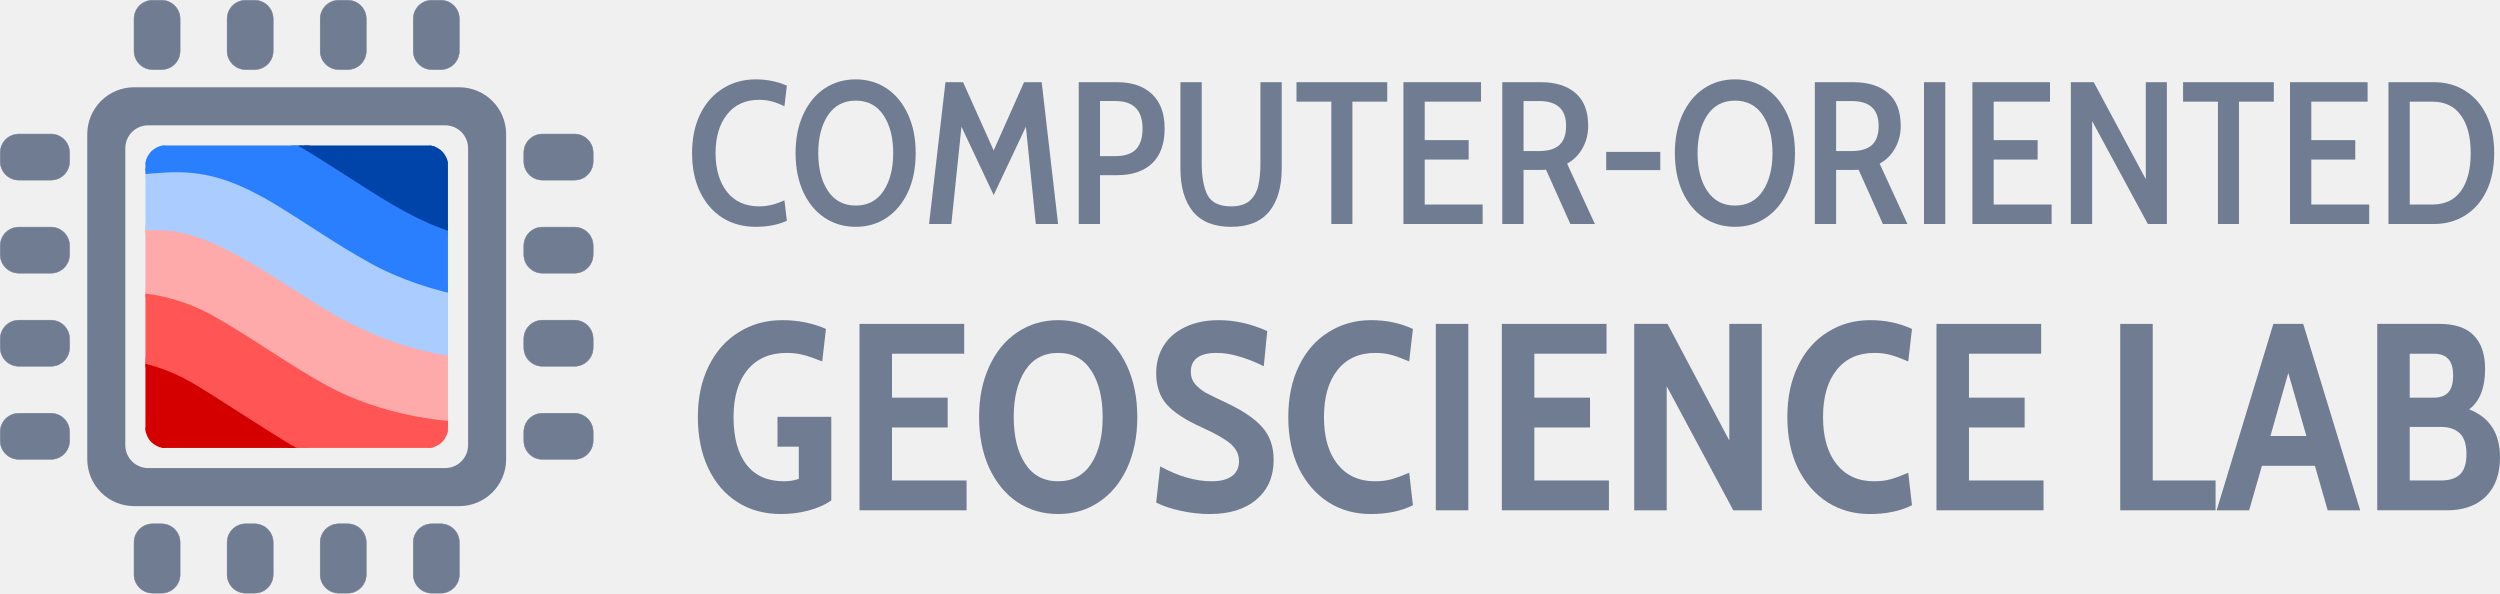
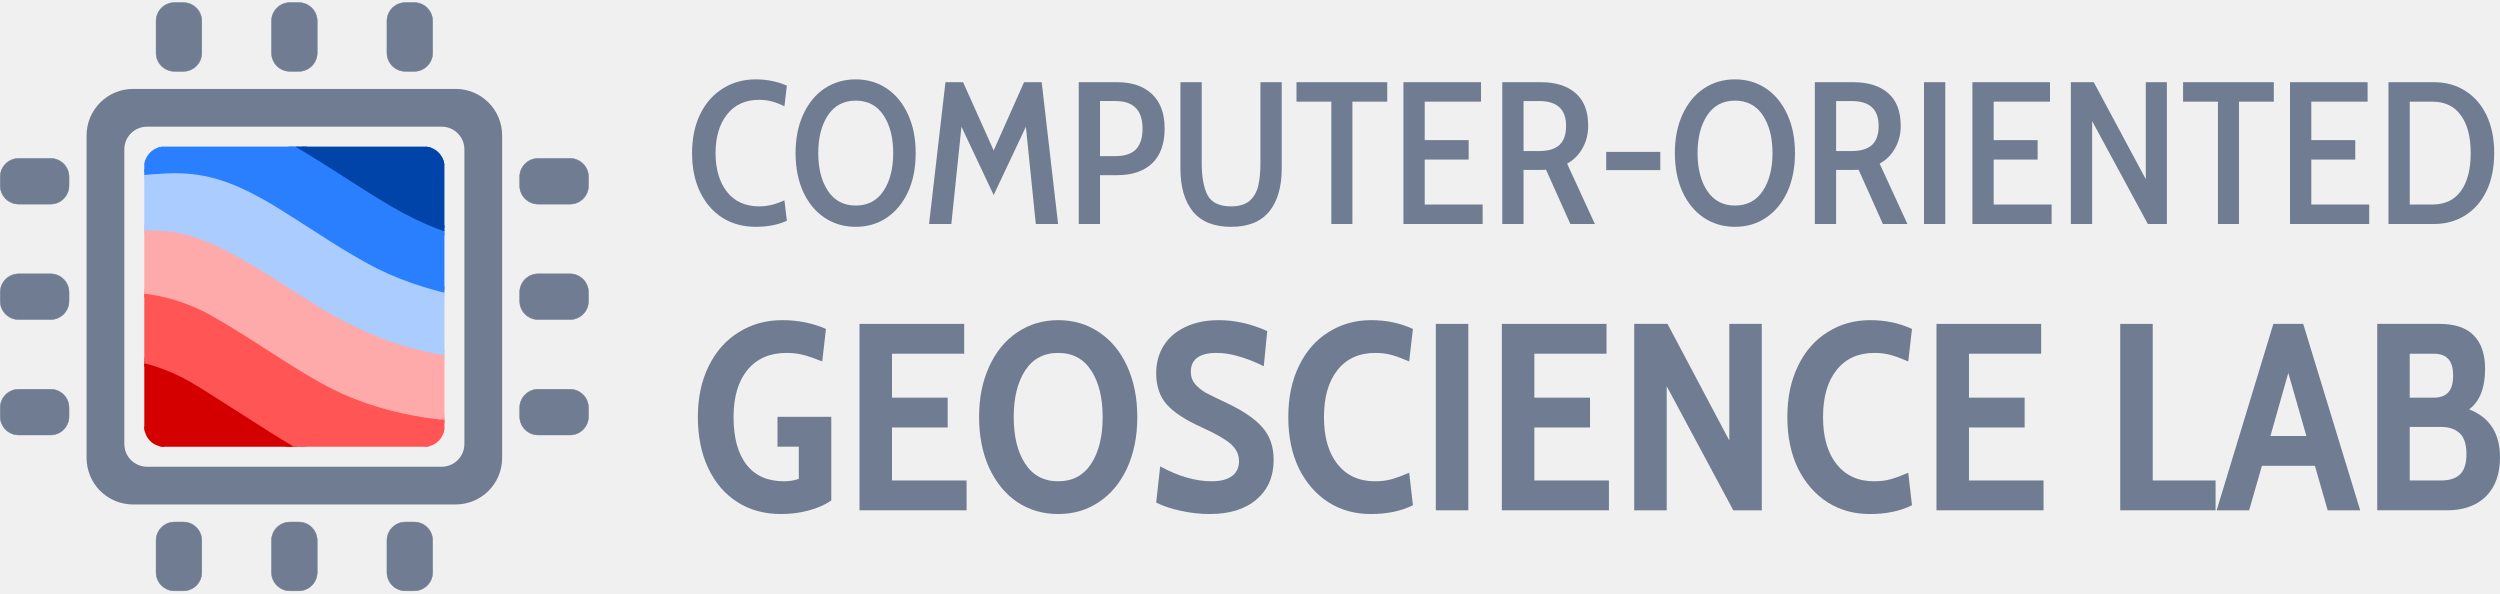
<svg xmlns="http://www.w3.org/2000/svg" width="891.766mm" height="211.667mm" viewBox="0 0 891.766 211.667" version="1.1" id="svg8">
  <defs id="defs2">
    <clipPath clipPathUnits="userSpaceOnUse" id="clipPath846">
      <path style="fill:none;fill-opacity:1;fill-rule:nonzero;stroke:#ffffff;stroke-width:0.924;stroke-linecap:round;stroke-miterlimit:4;stroke-dasharray:none" d="m -598.054,-154.244 a 70.113,70.113 0 0 1 -70.113,70.113 70.113,70.113 0 0 1 -70.113,-70.113 70.113,70.113 0 0 1 70.113,-70.113 70.113,70.113 0 0 1 70.113,70.113 z" id="path848" />
    </clipPath>
    <clipPath clipPathUnits="userSpaceOnUse" id="clipPath1107">
      <rect style="fill:none;fill-opacity:1;stroke:#ffff00;stroke-width:0.939" id="rect1109" width="113.859" height="113.859" x="611.328" y="-211.117" ry="7.558" transform="scale(-1,1)" />
    </clipPath>
    <clipPath clipPathUnits="userSpaceOnUse" id="clipPath1107-7">
      <rect style="fill:none;fill-opacity:1;stroke:#ffff00;stroke-width:0.939" id="rect1109-5" width="113.859" height="113.859" x="611.328" y="-211.117" ry="7.558" transform="scale(-1,1)" />
    </clipPath>
    <clipPath clipPathUnits="userSpaceOnUse" id="clipPath1107-9">
      <rect style="fill:none;fill-opacity:1;stroke:#ffff00;stroke-width:0.939" id="rect1109-7" width="113.859" height="113.859" x="611.328" y="-211.117" ry="7.558" transform="scale(-1,1)" />
    </clipPath>
+     <clipPath clipPathUnits="userSpaceOnUse" id="clipPath1107-75">
+       <rect style="fill:none;fill-opacity:1;stroke:#ffff00;stroke-width:0.939" id="rect1109-3" width="113.859" height="113.859" x="611.328" y="-211.117" ry="7.558" transform="scale(-1,1)" />
+     </clipPath>
+     <clipPath clipPathUnits="userSpaceOnUse" id="clipPath1107-9-5">
+       <rect style="fill:none;fill-opacity:1;stroke:#ffff00;stroke-width:0.939" id="rect1109-7-6" width="113.859" height="113.859" x="611.328" y="-211.117" ry="7.558" transform="scale(-1,1)" />
+     </clipPath>
+     <clipPath clipPathUnits="userSpaceOnUse" id="clipPath1107-75-6">
+       <rect style="fill:none;fill-opacity:1;stroke:#ffff00;stroke-width:0.939" id="rect1109-3-2" width="113.859" height="113.859" x="611.328" y="-211.117" ry="7.558" transform="scale(-1,1)" />
+     </clipPath>
+     <filter style="color-interpolation-filters:sRGB" id="filter982">
+       <feGaussianBlur stdDeviation="1 1" result="fbSourceGraphic" id="feGaussianBlur980" />
+       <feColorMatrix result="fbSourceGraphicAlpha" in="fbSourceGraphic" values="0 0 0 -1 0 0 0 0 -1 0 0 0 0 -1 0 0 0 0 1 0" id="feColorMatrix984" />
+       <feGaussianBlur id="feGaussianBlur986" stdDeviation="1 1" result="blur" in="fbSourceGraphic" />
+     </filter>
+     <clipPath clipPathUnits="userSpaceOnUse" id="clipPath1225">
+       <rect style="fill:none;fill-opacity:1;stroke:#ffff00;stroke-width:0.939" id="rect1227" width="113.859" height="113.859" x="611.328" y="-211.117" ry="7.558" transform="scale(-1,1)" />
+     </clipPath>
  </defs>
  <g id="layer1" transform="translate(774.0003,260.0771)">
-     <g id="g1553" transform="matrix(0.8300667,0,0,0.8300667,-133.6037,-46.27109)">
-       <path id="rect852-2" style="fill:#6f7c91;fill-opacity:1;stroke:#6f7c91;stroke-width:1.472" d="m -713.814,-219.341 c -10.775,0 -19.45,8.675 -19.45,19.45 v 139.627 c 0,10.775 8.675,19.45 19.45,19.45 h 139.627 c 10.775,0 19.45,-8.675 19.45,-19.45 V -199.891 c 0,-10.775 -8.675,-19.45 -19.45,-19.45 z m 6.033,14.878 h 127.561 c 5.876,0 10.606,4.73 10.606,10.606 v 127.561 c 0,5.876 -4.73,10.606 -10.606,10.606 h -127.561 c -5.876,0 -10.606,-4.73 -10.606,-10.606 V -193.858 c 0,-5.876 4.73,-10.606 10.606,-10.606 z" />
-       <g clip-path="url(#clipPath1107-7)" id="g839" transform="matrix(1.14176,0,0,1.14176,118.9899,45.96739)">
-         <path style="fill:#d40000;fill-opacity:1;fill-rule:nonzero;stroke:#d40000;stroke-width:2.203;stroke-linecap:round;stroke-miterlimit:4;stroke-dasharray:none" d="m -678.24,-78.208 c -12.225,-1.78 -24.591,-6.697 -34.574,-13.746 -6.108,-4.314 -14.554,-13.128 -18.989,-19.817 -3.683,-5.556 -7.936,-14.121 -8.834,-17.794 -0.367,-1.5 -0.287,-1.584 1.274,-1.339 0.916,0.144 3.501,0.403 5.745,0.575 4.702,0.362 12.304,2.361 17.775,4.675 5.627,2.38 14.55,7.663 27.1,16.045 13.323,8.898 21.678,13.787 29.328,17.159 6.3,2.777 14.921,5.727 20.21,6.915 l 3.497,0.785 -4.662,1.798 c -11.994,4.625 -26.34,6.422 -37.87,4.743 z" id="path971" />
-         <path style="fill:#ff5555;fill-opacity:1;fill-rule:nonzero;stroke:#ff5555;stroke-width:2.203;stroke-linecap:round;stroke-miterlimit:4;stroke-dasharray:none" d="m -639.788,-87.148 c -10.655,-2.791 -20.932,-6.993 -30.282,-12.379 -2.577,-1.485 -10.849,-6.68 -18.382,-11.545 -7.533,-4.865 -15.81,-10.061 -18.395,-11.546 -9.072,-5.215 -17.878,-8.065 -28.776,-9.313 l -6.083,-0.697 -1.041,-4.079 c -1.319,-5.169 -2.557,-16.525 -1.874,-17.193 0.281,-0.275 3.265,-0.803 6.631,-1.173 13.016,-1.431 25.783,1.375 38.983,8.567 2.689,1.465 10.032,6.082 16.318,10.261 19.328,12.847 28.508,17.968 39.695,22.145 9.793,3.657 24.663,6.821 32.05,6.821 1.605,0 2.918,0.215 2.918,0.478 0,0.967 -9.749,10.469 -13.987,13.633 -4.482,3.345 -11.18,7.473 -12.045,7.422 -0.267,-0.016 -2.845,-0.647 -5.73,-1.403 z" id="path973" />
-         <path style="fill:#ffaaaa;fill-opacity:1;fill-rule:nonzero;stroke:#ffaaaa;stroke-width:2.203;stroke-linecap:round;stroke-miterlimit:4;stroke-dasharray:none" d="m -613.801,-108.776 c -12.218,-1.401 -24.75,-4.703 -34.999,-9.222 -7.521,-3.316 -15.572,-8.031 -32.593,-19.089 -7.889,-5.125 -17.228,-10.732 -20.754,-12.46 -12.936,-6.339 -26.455,-8.609 -38.59,-6.48 l -4.205,0.738 0.29,-3.529 c 0.554,-6.736 0.835,-8.634 2.023,-13.694 l 1.194,-5.086 3.908,-0.731 c 6.102,-1.141 14.497,-1.425 20.099,-0.678 12.719,1.696 23.407,6.511 43.526,19.609 7.201,4.688 15.553,9.971 18.56,11.741 16.684,9.818 33.886,15.415 52.694,17.145 l 7.36,0.677 -1.111,2.818 c -1.8,4.566 -5.163,11.005 -7.951,15.222 -1.43,2.163 -2.645,3.899 -2.701,3.857 -0.056,-0.042 -3.093,-0.419 -6.751,-0.839 z" id="path975" />
-         <path style="fill:#aaccff;fill-opacity:1;fill-rule:nonzero;stroke:#aaccff;stroke-width:2.203;stroke-linecap:round;stroke-miterlimit:4;stroke-dasharray:none" d="m -604.528,-132.087 c -14.449,-1.707 -26.889,-5.279 -39.558,-11.36 -8.313,-3.99 -10.341,-5.173 -25.572,-14.923 -20.633,-13.208 -30.209,-18.078 -40.659,-20.68 -4.167,-1.038 -6.956,-1.309 -13.684,-1.332 -4.648,-0.016 -10.221,0.189 -12.385,0.454 -2.962,0.364 -4.552,0.978 -4.552,0.446 0,-1.144 5.74,-12.295 8.08,-15.939 2.509,-3.907 3.129,-4.166 12.431,-5.178 4.721,-0.514 7.649,-0.511 12.297,0.012 13.964,1.571 22.576,5.449 44.741,20.147 6.892,4.57 15.308,9.925 18.703,11.9 14.906,8.671 32.204,14.24 48.465,15.602 l 4.517,0.378 v 3.39 c 0,2.793 -1.2,10.094 -2.743,16.689 -0.358,1.53 -0.441,1.533 -10.079,0.394 z" id="path977" />
-         <path style="fill:#2a7fff;fill-opacity:1;fill-rule:nonzero;stroke:#2a7fff;stroke-width:2.203;stroke-linecap:round;stroke-miterlimit:4;stroke-dasharray:none" d="m -598.7,-154.543 c -11.982,-1.356 -26.074,-5.579 -37.591,-11.266 -4.167,-2.058 -12.559,-6.95 -18.65,-10.871 -19.676,-12.67 -22.63,-14.479 -28.882,-17.693 -11.648,-5.987 -21.487,-8.262 -33.187,-7.673 -3.686,0.186 -7.864,0.515 -9.283,0.733 l -2.581,0.395 1.28,-1.798 c 2.325,-3.264 9.821,-10.304 14.739,-13.841 l 4.84,-3.481 7.887,0.04 c 9.041,0.046 14.802,1.203 23.201,4.661 6.741,2.775 11.944,5.812 26.939,15.722 21.527,14.228 31.813,19.447 46.041,23.363 4.007,1.103 7.941,2.197 8.742,2.431 1.218,0.356 1.578,0.998 2.191,3.911 0.404,1.917 0.902,6.304 1.107,9.749 l 0.373,6.264 -1.399,-0.076 c -0.769,-0.042 -3.366,-0.298 -5.77,-0.57 z" id="path979" />
-         <path style="fill:#0044aa;fill-opacity:1;fill-rule:nonzero;stroke:#0044aa;stroke-width:2.203;stroke-linecap:round;stroke-miterlimit:4;stroke-dasharray:none" d="m -603.945,-177.71 c -13.525,-4.054 -22.246,-8.31 -38.756,-18.918 -26.597,-17.088 -29.547,-18.74 -39.048,-21.877 -5.4,-1.783 -12.879,-2.947 -19.524,-3.039 l -7.301,-0.224 7.761,-1.841 c 6.409,-1.521 13.942,-5.334 20.173,-6.344 6.867,-1.114 18.406,-1.097 25.392,0.035 23.309,3.78 44.459,19.39 55.231,40.766 2.571,5.101 6.53,12.283 6.53,13.434 0,0.919 -2.749,0.319 -10.458,-1.992 z" id="path981" />
-       </g>
-       <g id="g1331-9" transform="translate(0,-2.500003)">
-         <a id="a1323-1">
-           <rect style="fill:#6f7c91;fill-opacity:1;stroke:#6f7c91;stroke-width:0.2" id="rect852-5-7-2" width="19.8" height="29.8" x="-713.9" y="-254.977" ry="8" />
-         </a>
-         <rect style="fill:#6f7c91;fill-opacity:1;stroke:#6f7c91;stroke-width:0.2" id="rect852-5-7-0-7" width="19.8" height="29.8" x="-673.9" y="-254.977" ry="8" />
-         <rect style="fill:#6f7c91;fill-opacity:1;stroke:#6f7c91;stroke-width:0.2" id="rect852-5-7-9-0" width="19.8" height="29.8" x="-633.9" y="-254.977" ry="8" />
-         <rect style="fill:#6f7c91;fill-opacity:1;stroke:#6f7c91;stroke-width:0.2" id="rect852-5-7-3-9" width="19.8" height="29.8" x="-593.9" y="-254.977" ry="8" />
-       </g>
-       <g id="g1174-6-3" transform="translate(30.00001,252.5)">
-         <rect style="fill:#6f7c91;fill-opacity:1;stroke:#6f7c91;stroke-width:0.2" id="rect852-5-7-06-6" width="19.8" height="29.8" x="-743.9" y="-284.977" ry="8" />
-         <rect style="fill:#6f7c91;fill-opacity:1;stroke:#6f7c91;stroke-width:0.2" id="rect852-5-7-0-2-0" width="19.8" height="29.8" x="-703.9" y="-284.977" ry="8" />
-         <rect style="fill:#6f7c91;fill-opacity:1;stroke:#6f7c91;stroke-width:0.2" id="rect852-5-7-9-6-6" width="19.8" height="29.8" x="-663.9" y="-284.977" ry="8" />
-         <rect style="fill:#6f7c91;fill-opacity:1;stroke:#6f7c91;stroke-width:0.2" id="rect852-5-7-3-1-2" width="19.8" height="29.8" x="-623.9" y="-284.977" ry="8" />
-       </g>
-       <g id="g1174-8-6" transform="rotate(-90,-532.7503,-271.3271)">
-         <rect style="fill:#6f7c91;fill-opacity:1;stroke:#6f7c91;stroke-width:0.2" id="rect852-5-7-7-1" width="19.8" height="29.8" x="-743.9" y="-284.977" ry="8" />
-         <rect style="fill:#6f7c91;fill-opacity:1;stroke:#6f7c91;stroke-width:0.2" id="rect852-5-7-0-9-8" width="19.8" height="29.8" x="-703.9" y="-284.977" ry="8" />
-         <rect style="fill:#6f7c91;fill-opacity:1;stroke:#6f7c91;stroke-width:0.2" id="rect852-5-7-9-2-7" width="19.8" height="29.8" x="-663.9" y="-284.977" ry="8" />
-         <rect style="fill:#6f7c91;fill-opacity:1;stroke:#6f7c91;stroke-width:0.2" id="rect852-5-7-3-0-9" width="19.8" height="29.8" x="-623.9" y="-284.977" ry="8" />
-       </g>
-       <g id="g1174-2-2" transform="rotate(90,-785.2503,-241.3271)">
-         <rect style="fill:#6f7c91;fill-opacity:1;stroke:#6f7c91;stroke-width:0.2" id="rect852-5-7-37-0" width="19.8" height="29.8" x="-743.9" y="-284.977" ry="8" />
-         <rect style="fill:#6f7c91;fill-opacity:1;stroke:#6f7c91;stroke-width:0.2" id="rect852-5-7-0-5-2" width="19.8" height="29.8" x="-703.9" y="-284.977" ry="8" />
-         <rect style="fill:#6f7c91;fill-opacity:1;stroke:#6f7c91;stroke-width:0.2" id="rect852-5-7-9-9-3" width="19.8" height="29.8" x="-663.9" y="-284.977" ry="8" />
-         <rect style="fill:#6f7c91;fill-opacity:1;stroke:#6f7c91;stroke-width:0.2" id="rect852-5-7-3-2-7" width="19.8" height="29.8" x="-623.9" y="-284.977" ry="8" />
-       </g>
-     </g>
    <g id="g889" transform="matrix(1.11045,0,0,1.11045,72.46816,12.05598)" style="fill:#6f7c91;fill-opacity:1">
      <g aria-label="COMPUTER-ORIENTED " style="font-style:normal;font-variant:normal;font-weight:normal;font-stretch:normal;font-size:65.066px;line-height:1.25;font-family:ABeeZee;-inkscape-font-specification:ABeeZee;letter-spacing:0px;word-spacing:0px;fill:#6f7c91;fill-opacity:1;stroke:none;stroke-width:0.488" id="text826">
        <path d="m -519.469,-172.204 q -6.051,0 -10.671,-2.863 -4.62,-2.928 -7.222,-8.263 -2.603,-5.401 -2.603,-12.558 0,-7.092 2.603,-12.493 2.668,-5.401 7.287,-8.263 4.685,-2.928 10.541,-2.928 5.401,0 10.02,2.017 l -0.781,6.637 q -2.082,-1.041 -4.034,-1.562 -1.887,-0.521 -4.099,-0.521 -6.637,0 -10.346,4.75 -3.644,4.685 -3.644,12.363 0,7.678 3.644,12.428 3.709,4.685 10.346,4.685 4.034,0 8.133,-1.952 l 0.781,6.572 q -4.229,1.952 -9.955,1.952 z" style="font-style:normal;font-variant:normal;font-weight:500;font-stretch:condensed;font-family:'Cabin Condensed';-inkscape-font-specification:'Cabin Condensed, Medium Condensed';fill:#6f7c91;fill-opacity:1;stroke-width:0.488" id="path902" />
        <path d="m -487.391,-172.204 q -5.596,0 -10.02,-2.928 -4.359,-2.928 -6.832,-8.263 -2.473,-5.401 -2.473,-12.493 0,-7.092 2.473,-12.428 2.473,-5.401 6.832,-8.328 4.425,-2.928 10.02,-2.928 5.596,0 9.955,2.928 4.359,2.928 6.832,8.328 2.473,5.335 2.473,12.428 0,7.092 -2.473,12.493 -2.473,5.335 -6.832,8.263 -4.359,2.928 -9.955,2.928 z m 0,-6.832 q 5.791,0 8.914,-4.685 3.123,-4.685 3.123,-12.167 0,-7.483 -3.123,-12.167 -3.123,-4.685 -8.914,-4.685 -5.791,0 -8.914,4.685 -3.123,4.685 -3.123,12.167 0,7.483 3.123,12.167 3.123,4.685 8.914,4.685 z" style="font-style:normal;font-variant:normal;font-weight:500;font-stretch:condensed;font-family:'Cabin Condensed';-inkscape-font-specification:'Cabin Condensed, Medium Condensed';fill:#6f7c91;fill-opacity:1;stroke-width:0.488" id="path904" />
        <path d="m -429.548,-173.115 -3.188,-31.232 -10.346,21.927 -10.346,-21.927 -3.253,31.232 h -7.157 l 5.27,-45.546 h 5.661 l 9.825,21.927 9.76,-21.927 h 5.661 l 5.27,45.546 z" style="font-style:normal;font-variant:normal;font-weight:500;font-stretch:condensed;font-family:'Cabin Condensed';-inkscape-font-specification:'Cabin Condensed, Medium Condensed';fill:#6f7c91;fill-opacity:1;stroke-width:0.488" id="path906" />
        <path d="m -415.754,-218.662 h 12.363 q 7.157,0 11.191,3.839 4.034,3.774 4.034,11.061 0,7.352 -4.034,11.191 -4.034,3.774 -11.191,3.774 h -5.531 v 15.681 h -6.832 z m 11.777,23.749 q 4.425,0 6.572,-2.147 2.147,-2.212 2.147,-6.702 0,-8.849 -8.719,-8.849 h -4.945 v 17.698 z" style="font-style:normal;font-variant:normal;font-weight:500;font-stretch:condensed;font-family:'Cabin Condensed';-inkscape-font-specification:'Cabin Condensed, Medium Condensed';fill:#6f7c91;fill-opacity:1;stroke-width:0.488" id="path908" />
        <path d="m -366.824,-172.204 q -8.198,0 -12.232,-4.88 -4.034,-4.945 -4.034,-13.859 v -27.718 h 6.832 v 25.831 q 0,6.832 1.887,10.476 1.952,3.579 7.548,3.579 3.839,0 5.921,-1.757 2.082,-1.822 2.798,-4.815 0.716,-3.058 0.716,-7.483 v -25.831 h 6.832 v 27.718 q 0,8.914 -4.034,13.859 -4.034,4.88 -12.232,4.88 z" style="font-style:normal;font-variant:normal;font-weight:500;font-stretch:condensed;font-family:'Cabin Condensed';-inkscape-font-specification:'Cabin Condensed, Medium Condensed';fill:#6f7c91;fill-opacity:1;stroke-width:0.488" id="path910" />
        <path d="m -334.616,-212.415 h -11.191 v -6.246 h 29.15 v 6.246 h -11.191 v 39.3 h -6.767 z" style="font-style:normal;font-variant:normal;font-weight:500;font-stretch:condensed;font-family:'Cabin Condensed';-inkscape-font-specification:'Cabin Condensed, Medium Condensed';fill:#6f7c91;fill-opacity:1;stroke-width:0.488" id="path912" />
        <path d="m -311.452,-218.662 h 24.92 v 6.246 h -18.088 v 12.363 h 14.119 v 6.246 h -14.119 v 14.445 h 18.609 v 6.246 h -25.441 z" style="font-style:normal;font-variant:normal;font-weight:500;font-stretch:condensed;font-family:'Cabin Condensed';-inkscape-font-specification:'Cabin Condensed, Medium Condensed';fill:#6f7c91;fill-opacity:1;stroke-width:0.488" id="path914" />
        <path d="m -279.7,-218.662 h 12.363 q 7.157,0 11.191,3.514 4.034,3.514 4.034,10.476 0,4.034 -1.822,7.222 -1.757,3.188 -4.945,4.945 l 8.914,19.39 h -7.873 l -7.808,-17.438 q -0.39,0.065 -1.497,0.065 h -5.726 v 17.373 h -6.832 z m 11.777,22.123 q 4.425,0 6.572,-1.952 2.147,-2.017 2.147,-6.051 0,-4.099 -2.147,-6.051 -2.147,-2.017 -6.572,-2.017 h -4.945 v 16.071 z" style="font-style:normal;font-variant:normal;font-weight:500;font-stretch:condensed;font-family:'Cabin Condensed';-inkscape-font-specification:'Cabin Condensed, Medium Condensed';fill:#6f7c91;fill-opacity:1;stroke-width:0.488" id="path916" />
        <path d="m -246.321,-196.279 h 17.373 v 5.856 h -17.373 z" style="font-style:normal;font-variant:normal;font-weight:500;font-stretch:condensed;font-family:'Cabin Condensed';-inkscape-font-specification:'Cabin Condensed, Medium Condensed';fill:#6f7c91;fill-opacity:1;stroke-width:0.488" id="path918" />
        <path d="m -204.939,-172.204 q -5.596,0 -10.02,-2.928 -4.359,-2.928 -6.832,-8.263 -2.473,-5.401 -2.473,-12.493 0,-7.092 2.473,-12.428 2.473,-5.401 6.832,-8.328 4.425,-2.928 10.02,-2.928 5.596,0 9.955,2.928 4.359,2.928 6.832,8.328 2.473,5.335 2.473,12.428 0,7.092 -2.473,12.493 -2.473,5.335 -6.832,8.263 -4.359,2.928 -9.955,2.928 z m 0,-6.832 q 5.791,0 8.914,-4.685 3.123,-4.685 3.123,-12.167 0,-7.483 -3.123,-12.167 -3.123,-4.685 -8.914,-4.685 -5.791,0 -8.914,4.685 -3.123,4.685 -3.123,12.167 0,7.483 3.123,12.167 3.123,4.685 8.914,4.685 z" style="font-style:normal;font-variant:normal;font-weight:500;font-stretch:condensed;font-family:'Cabin Condensed';-inkscape-font-specification:'Cabin Condensed, Medium Condensed';fill:#6f7c91;fill-opacity:1;stroke-width:0.488" id="path920" />
        <path d="m -179.303,-218.662 h 12.363 q 7.157,0 11.191,3.514 4.034,3.514 4.034,10.476 0,4.034 -1.822,7.222 -1.757,3.188 -4.945,4.945 l 8.914,19.39 h -7.873 l -7.808,-17.438 q -0.39,0.065 -1.497,0.065 h -5.726 v 17.373 h -6.832 z m 11.777,22.123 q 4.425,0 6.572,-1.952 2.147,-2.017 2.147,-6.051 0,-4.099 -2.147,-6.051 -2.147,-2.017 -6.572,-2.017 h -4.945 v 16.071 z" style="font-style:normal;font-variant:normal;font-weight:500;font-stretch:condensed;font-family:'Cabin Condensed';-inkscape-font-specification:'Cabin Condensed, Medium Condensed';fill:#6f7c91;fill-opacity:1;stroke-width:0.488" id="path922" />
        <path d="m -144.232,-218.662 h 6.832 v 45.546 h -6.832 z" style="font-style:normal;font-variant:normal;font-weight:500;font-stretch:condensed;font-family:'Cabin Condensed';-inkscape-font-specification:'Cabin Condensed, Medium Condensed';fill:#6f7c91;fill-opacity:1;stroke-width:0.488" id="path924" />
        <path d="m -128.681,-218.662 h 24.92 v 6.246 h -18.088 v 12.363 h 14.119 v 6.246 h -14.119 v 14.445 h 18.609 v 6.246 h -25.441 z" style="font-style:normal;font-variant:normal;font-weight:500;font-stretch:condensed;font-family:'Cabin Condensed';-inkscape-font-specification:'Cabin Condensed, Medium Condensed';fill:#6f7c91;fill-opacity:1;stroke-width:0.488" id="path926" />
        <path d="m -97.059,-218.662 h 7.352 l 16.722,31.167 v -31.167 h 6.767 v 45.546 h -6.116 l -17.893,-33.054 v 33.054 h -6.832 z" style="font-style:normal;font-variant:normal;font-weight:500;font-stretch:condensed;font-family:'Cabin Condensed';-inkscape-font-specification:'Cabin Condensed, Medium Condensed';fill:#6f7c91;fill-opacity:1;stroke-width:0.488" id="path928" />
        <path d="m -49.821,-212.415 h -11.191 v -6.246 h 29.15 v 6.246 h -11.191 v 39.3 h -6.767 z" style="font-style:normal;font-variant:normal;font-weight:500;font-stretch:condensed;font-family:'Cabin Condensed';-inkscape-font-specification:'Cabin Condensed, Medium Condensed';fill:#6f7c91;fill-opacity:1;stroke-width:0.488" id="path930" />
        <path d="m -26.658,-218.662 h 24.92 v 6.246 H -19.826 v 12.363 h 14.119 v 6.246 H -19.826 v 14.445 h 18.609 v 6.246 h -25.441 z" style="font-style:normal;font-variant:normal;font-weight:500;font-stretch:condensed;font-family:'Cabin Condensed';-inkscape-font-specification:'Cabin Condensed, Medium Condensed';fill:#6f7c91;fill-opacity:1;stroke-width:0.488" id="path932" />
        <path d="M 4.965,-218.662 H 19.604 q 5.596,0 9.955,2.733 4.425,2.733 6.897,7.873 2.473,5.14 2.473,12.167 0,7.027 -2.473,12.167 -2.473,5.14 -6.897,7.873 -4.359,2.733 -9.955,2.733 H 4.965 Z m 14.054,39.3 q 6.051,0 9.174,-4.294 3.188,-4.359 3.188,-12.232 0,-7.873 -3.188,-12.167 -3.123,-4.359 -9.174,-4.359 h -7.222 v 33.054 z" style="font-style:normal;font-variant:normal;font-weight:500;font-stretch:condensed;font-family:'Cabin Condensed';-inkscape-font-specification:'Cabin Condensed, Medium Condensed';fill:#6f7c91;fill-opacity:1;stroke-width:0.488" id="path934" />
      </g>
      <g aria-label="GEOSCIENCE LAB" style="font-style:normal;font-variant:normal;font-weight:normal;font-stretch:normal;font-size:85.547px;line-height:1.25;font-family:ABeeZee;-inkscape-font-specification:ABeeZee;letter-spacing:0px;word-spacing:0px;fill:#6f7c91;fill-opacity:1;stroke:none;stroke-width:0.642" id="text832">
        <path d="m -511.411,-79.945 q -7.956,0 -14.03,-3.85 -5.988,-3.85 -9.325,-10.864 -3.336,-7.1 -3.336,-16.425 0,-9.41 3.507,-16.425 3.507,-7.1 9.667,-10.864 6.159,-3.85 13.944,-3.85 7.614,0 14.03,2.823 l -1.198,10.437 q -3.336,-1.369 -5.903,-2.053 -2.481,-0.684 -5.561,-0.684 -8.041,0 -12.575,5.475 -4.448,5.475 -4.448,15.142 0,9.838 4.106,15.227 4.192,5.389 12.062,5.389 2.652,0 4.791,-0.77 v -10.351 h -6.844 v -9.581 h 17.28 v 26.862 q -2.909,2.053 -7.1,3.165 -4.192,1.198 -9.068,1.198 z" style="font-style:normal;font-variant:normal;font-weight:bold;font-stretch:condensed;font-family:'Cabin Condensed';-inkscape-font-specification:'Cabin Condensed, Bold Condensed';fill:#6f7c91;fill-opacity:1;stroke-width:0.642" id="path937" />
        <path d="m -486.175,-141.025 h 33.62 v 9.581 h -23.183 v 14.115 h 17.879 v 9.581 h -17.879 v 17.024 h 23.953 v 9.581 h -34.39 z" style="font-style:normal;font-variant:normal;font-weight:bold;font-stretch:condensed;font-family:'Cabin Condensed';-inkscape-font-specification:'Cabin Condensed, Bold Condensed';fill:#6f7c91;fill-opacity:1;stroke-width:0.642" id="path939" />
        <path d="m -422.357,-79.945 q -7.357,0 -13.174,-3.85 -5.732,-3.935 -8.982,-10.95 -3.251,-7.1 -3.251,-16.339 0,-9.239 3.251,-16.254 3.251,-7.1 8.982,-10.95 5.817,-3.935 13.174,-3.935 7.357,0 13.089,3.85 5.817,3.85 9.068,10.95 3.251,7.1 3.251,16.339 0,9.239 -3.251,16.339 -3.251,7.1 -9.068,10.95 -5.732,3.85 -13.089,3.85 z m 0,-10.522 q 6.929,0 10.608,-5.646 3.679,-5.646 3.679,-14.971 0,-9.325 -3.679,-14.971 -3.679,-5.646 -10.608,-5.646 -6.929,0 -10.608,5.646 -3.679,5.646 -3.679,14.971 0,9.325 3.679,14.971 3.679,5.646 10.608,5.646 z" style="font-style:normal;font-variant:normal;font-weight:bold;font-stretch:condensed;font-family:'Cabin Condensed';-inkscape-font-specification:'Cabin Condensed, Bold Condensed';fill:#6f7c91;fill-opacity:1;stroke-width:0.642" id="path941" />
        <path d="m -373.681,-79.945 q -4.62,0 -9.239,-1.027 -4.534,-0.941 -7.956,-2.652 l 1.283,-11.634 q 8.726,4.791 16.596,4.791 4.106,0 6.416,-1.625 2.31,-1.711 2.31,-4.791 0,-2.31 -1.198,-3.935 -1.112,-1.711 -3.679,-3.251 -2.481,-1.625 -7.186,-3.764 -7.614,-3.422 -11.121,-7.271 -3.422,-3.85 -3.422,-10.095 0,-4.962 2.395,-8.811 2.395,-3.85 6.929,-5.988 4.534,-2.224 10.779,-2.224 7.785,0 15.57,3.507 l -1.112,11.292 q -4.363,-2.139 -8.041,-3.165 -3.593,-1.112 -7.271,-1.112 -3.935,0 -6.074,1.54 -2.053,1.54 -2.053,4.534 0,2.31 1.369,3.935 1.369,1.54 3.336,2.737 2.053,1.112 7.357,3.593 7.614,3.679 11.036,7.699 3.507,4.021 3.507,10.351 0,7.956 -5.475,12.661 -5.475,4.705 -15.056,4.705 z" style="font-style:normal;font-variant:normal;font-weight:bold;font-stretch:condensed;font-family:'Cabin Condensed';-inkscape-font-specification:'Cabin Condensed, Bold Condensed';fill:#6f7c91;fill-opacity:1;stroke-width:0.642" id="path943" />
        <path d="m -322.011,-79.945 q -7.528,0 -13.516,-3.764 -5.988,-3.85 -9.496,-10.864 -3.422,-7.1 -3.422,-16.511 0,-9.41 3.422,-16.425 3.422,-7.1 9.496,-10.864 6.074,-3.85 13.687,-3.85 7.357,0 13.431,2.823 l -1.198,10.437 q -3.165,-1.369 -5.561,-2.053 -2.395,-0.684 -5.304,-0.684 -7.785,0 -12.148,5.475 -4.363,5.475 -4.363,15.142 0,9.667 4.363,15.142 4.363,5.475 12.062,5.475 2.994,0 5.389,-0.684 2.395,-0.684 5.561,-2.053 l 1.198,10.437 q -5.646,2.823 -13.602,2.823 z" style="font-style:normal;font-variant:normal;font-weight:bold;font-stretch:condensed;font-family:'Cabin Condensed';-inkscape-font-specification:'Cabin Condensed, Bold Condensed';fill:#6f7c91;fill-opacity:1;stroke-width:0.642" id="path945" />
        <path d="m -301.052,-141.025 h 10.437 v 59.883 h -10.437 z" style="font-style:normal;font-variant:normal;font-weight:bold;font-stretch:condensed;font-family:'Cabin Condensed';-inkscape-font-specification:'Cabin Condensed, Bold Condensed';fill:#6f7c91;fill-opacity:1;stroke-width:0.642" id="path947" />
        <path d="m -279.837,-141.025 h 33.62 v 9.581 h -23.183 v 14.115 h 17.879 v 9.581 h -17.879 v 17.024 h 23.953 v 9.581 h -34.39 z" style="font-style:normal;font-variant:normal;font-weight:bold;font-stretch:condensed;font-family:'Cabin Condensed';-inkscape-font-specification:'Cabin Condensed, Bold Condensed';fill:#6f7c91;fill-opacity:1;stroke-width:0.642" id="path949" />
        <path d="m -237.32,-141.025 h 10.693 l 19.847,37.469 v -37.469 h 10.437 v 59.883 h -9.154 l -21.387,-39.865 v 39.865 h -10.437 z" style="font-style:normal;font-variant:normal;font-weight:bold;font-stretch:condensed;font-family:'Cabin Condensed';-inkscape-font-specification:'Cabin Condensed, Bold Condensed';fill:#6f7c91;fill-opacity:1;stroke-width:0.642" id="path951" />
        <path d="m -161.697,-79.945 q -7.528,0 -13.516,-3.764 -5.988,-3.85 -9.496,-10.864 -3.422,-7.1 -3.422,-16.511 0,-9.41 3.422,-16.425 3.422,-7.1 9.496,-10.864 6.074,-3.85 13.687,-3.85 7.357,0 13.431,2.823 l -1.198,10.437 q -3.165,-1.369 -5.561,-2.053 -2.395,-0.684 -5.304,-0.684 -7.785,0 -12.148,5.475 -4.363,5.475 -4.363,15.142 0,9.667 4.363,15.142 4.363,5.475 12.062,5.475 2.994,0 5.389,-0.684 2.395,-0.684 5.561,-2.053 l 1.198,10.437 q -5.646,2.823 -13.602,2.823 z" style="font-style:normal;font-variant:normal;font-weight:bold;font-stretch:condensed;font-family:'Cabin Condensed';-inkscape-font-specification:'Cabin Condensed, Bold Condensed';fill:#6f7c91;fill-opacity:1;stroke-width:0.642" id="path953" />
        <path d="m -140.225,-141.025 h 33.62 v 9.581 h -23.183 v 14.115 h 17.879 v 9.581 h -17.879 v 17.024 h 23.953 v 9.581 h -34.39 z" style="font-style:normal;font-variant:normal;font-weight:bold;font-stretch:condensed;font-family:'Cabin Condensed';-inkscape-font-specification:'Cabin Condensed, Bold Condensed';fill:#6f7c91;fill-opacity:1;stroke-width:0.642" id="path955" />
        <path d="m -81.198,-141.025 h 10.437 v 50.301 h 20.189 v 9.581 h -30.626 z" style="font-style:normal;font-variant:normal;font-weight:bold;font-stretch:condensed;font-family:'Cabin Condensed';-inkscape-font-specification:'Cabin Condensed, Bold Condensed';fill:#6f7c91;fill-opacity:1;stroke-width:0.642" id="path957" />
        <path d="m -18.663,-95.429 h -17.024 l -4.106,14.286 h -10.437 l 18.221,-59.883 h 9.581 l 18.307,59.883 h -10.437 z m -2.737,-9.581 -5.817,-20.275 -5.732,20.275 z" style="font-style:normal;font-variant:normal;font-weight:bold;font-stretch:condensed;font-family:'Cabin Condensed';-inkscape-font-specification:'Cabin Condensed, Bold Condensed';fill:#6f7c91;fill-opacity:1;stroke-width:0.642" id="path959" />
        <path d="m 30.868,-113.565 q 9.923,3.85 9.923,15.398 0,8.041 -4.534,12.575 -4.534,4.448 -12.49,4.448 H 1.355 v -59.883 H 21.373 q 7.357,0 10.95,3.679 3.679,3.679 3.679,10.779 0,9.153 -5.133,13.003 z m -19.077,-3.764 h 7.699 q 3.165,0 4.705,-1.711 1.54,-1.711 1.54,-5.304 0,-3.764 -1.54,-5.389 -1.54,-1.711 -4.705,-1.711 H 11.791 Z m 10.095,26.605 q 3.935,0 5.988,-1.882 2.139,-1.968 2.139,-6.587 0,-4.791 -2.224,-6.758 -2.139,-1.968 -5.903,-1.968 H 11.791 v 17.195 z" style="font-style:normal;font-variant:normal;font-weight:bold;font-stretch:condensed;font-family:'Cabin Condensed';-inkscape-font-specification:'Cabin Condensed, Bold Condensed';fill:#6f7c91;fill-opacity:1;stroke-width:0.642" id="path961" />
      </g>
    </g>
    <flowRoot xml:space="preserve" id="flowRoot869" style="font-style:normal;font-variant:normal;font-weight:normal;font-stretch:normal;font-size:133.333px;line-height:1.25;font-family:ABeeZee;-inkscape-font-specification:ABeeZee;letter-spacing:0px;word-spacing:0px;fill:#000000;fill-opacity:1;stroke:none" transform="matrix(0.2645833,0,0,0.2645833,-774.0003,-260.0771)">
      <flowRegion id="flowRegion871">
        <rect id="rect873" width="24.244" height="1090.965" x="5563.92" y="1806.112" />
      </flowRegion>
      <flowPara id="flowPara875" />
    </flowRoot>
+     <g id="layer1-1-6" transform="matrix(0.8235309,0,0,0.8235294,-138.646,-47.12144)">
+       <path id="rect852-1" style="fill:#6f7c91;fill-opacity:1;stroke:#6f7c91;stroke-width:1.472" d="m -713.814,-219.341 c -10.775,0 -19.45,8.675 -19.45,19.45 v 139.627 c 0,10.775 8.675,19.45 19.45,19.45 h 139.627 c 10.775,0 19.45,-8.675 19.45,-19.45 V -199.891 c 0,-10.775 -8.675,-19.45 -19.45,-19.45 z m 6.033,14.878 h 127.561 c 5.876,0 10.606,4.73 10.606,10.606 v 127.561 c 0,5.876 -4.73,10.606 -10.606,10.606 h -127.561 c -5.876,0 -10.606,-4.73 -10.606,-10.606 V -193.858 c 0,-5.876 4.73,-10.606 10.606,-10.606 z" />
+       <g clip-path="url(#clipPath1107-75-6)" id="g839-2-8" transform="matrix(1.14176,0,0,1.14176,118.9899,45.96739)">
+         <path style="fill:#d40000;fill-opacity:1;fill-rule:nonzero;stroke:#d40000;stroke-width:2.203;stroke-linecap:round;stroke-miterlimit:4;stroke-dasharray:none" d="m -678.24,-78.208 c -12.225,-1.78 -24.591,-6.697 -34.574,-13.746 -6.108,-4.314 -14.554,-13.128 -18.989,-19.817 -3.683,-5.556 -7.936,-14.121 -8.834,-17.794 -0.367,-1.5 -0.287,-1.584 1.274,-1.339 0.916,0.144 3.501,0.403 5.745,0.575 4.702,0.362 12.304,2.361 17.775,4.675 5.627,2.38 14.55,7.663 27.1,16.045 13.323,8.898 21.678,13.787 29.328,17.159 6.3,2.777 14.921,5.727 20.21,6.915 l 3.497,0.785 -4.662,1.798 c -11.994,4.625 -26.34,6.422 -37.87,4.743 z" id="path971-7-7" />
+         <path style="fill:#ff5555;fill-opacity:1;fill-rule:nonzero;stroke:#ff5555;stroke-width:2.203;stroke-linecap:round;stroke-miterlimit:4;stroke-dasharray:none" d="m -639.788,-87.148 c -10.655,-2.791 -20.932,-6.993 -30.282,-12.379 -2.577,-1.485 -10.849,-6.68 -18.382,-11.545 -7.533,-4.865 -15.81,-10.061 -18.395,-11.546 -9.072,-5.215 -17.878,-8.065 -28.776,-9.313 l -6.083,-0.697 -1.041,-4.079 c -1.319,-5.169 -2.557,-16.525 -1.874,-17.193 0.281,-0.275 3.265,-0.803 6.631,-1.173 13.016,-1.431 25.783,1.375 38.983,8.567 2.689,1.465 10.032,6.082 16.318,10.261 19.328,12.847 28.508,17.968 39.695,22.145 9.793,3.657 24.663,6.821 32.05,6.821 1.605,0 2.918,0.215 2.918,0.478 0,0.967 -9.749,10.469 -13.987,13.633 -4.482,3.345 -11.18,7.473 -12.045,7.422 -0.267,-0.016 -2.845,-0.647 -5.73,-1.403 z" id="path973-0-9" />
+         <path style="fill:#ffaaaa;fill-opacity:1;fill-rule:nonzero;stroke:#ffaaaa;stroke-width:2.203;stroke-linecap:round;stroke-miterlimit:4;stroke-dasharray:none" d="m -613.801,-108.776 c -12.218,-1.401 -24.75,-4.703 -34.999,-9.222 -7.521,-3.316 -15.572,-8.031 -32.593,-19.089 -7.889,-5.125 -17.228,-10.732 -20.754,-12.46 -12.936,-6.339 -26.455,-8.609 -38.59,-6.48 l -4.205,0.738 0.29,-3.529 c 0.554,-6.736 0.835,-8.634 2.023,-13.694 l 1.194,-5.086 3.908,-0.731 c 6.102,-1.141 14.497,-1.425 20.099,-0.678 12.719,1.696 23.407,6.511 43.526,19.609 7.201,4.688 15.553,9.971 18.56,11.741 16.684,9.818 33.886,15.415 52.694,17.145 l 7.36,0.677 -1.111,2.818 c -1.8,4.566 -5.163,11.005 -7.951,15.222 -1.43,2.163 -2.645,3.899 -2.701,3.857 -0.056,-0.042 -3.093,-0.419 -6.751,-0.839 z" id="path975-9-2" />
+         <path style="fill:#aaccff;fill-opacity:1;fill-rule:nonzero;stroke:#aaccff;stroke-width:2.203;stroke-linecap:round;stroke-miterlimit:4;stroke-dasharray:none" d="m -604.528,-132.087 c -14.449,-1.707 -26.889,-5.279 -39.558,-11.36 -8.313,-3.99 -10.341,-5.173 -25.572,-14.923 -20.633,-13.208 -30.209,-18.078 -40.659,-20.68 -4.167,-1.038 -6.956,-1.309 -13.684,-1.332 -4.648,-0.016 -10.221,0.189 -12.385,0.454 -2.962,0.364 -4.552,0.978 -4.552,0.446 0,-1.144 5.74,-12.295 8.08,-15.939 2.509,-3.907 3.129,-4.166 12.431,-5.178 4.721,-0.514 7.649,-0.511 12.297,0.012 13.964,1.571 22.576,5.449 44.741,20.147 6.892,4.57 15.308,9.925 18.703,11.9 14.906,8.671 32.204,14.24 48.465,15.602 l 4.517,0.378 v 3.39 c 0,2.793 -1.2,10.094 -2.743,16.689 -0.358,1.53 -0.441,1.533 -10.079,0.394 z" id="path977-3-0" />
+         <path style="fill:#2a7fff;fill-opacity:1;fill-rule:nonzero;stroke:#2a7fff;stroke-width:2.203;stroke-linecap:round;stroke-miterlimit:4;stroke-dasharray:none" d="m -598.7,-154.543 c -11.982,-1.356 -26.074,-5.579 -37.591,-11.266 -4.167,-2.058 -12.559,-6.95 -18.65,-10.871 -19.676,-12.67 -22.63,-14.479 -28.882,-17.693 -11.648,-5.987 -21.487,-8.262 -33.187,-7.673 -3.686,0.186 -7.864,0.515 -9.283,0.733 l -2.581,0.395 1.28,-1.798 c 2.325,-3.264 9.821,-10.304 14.739,-13.841 l 4.84,-3.481 7.887,0.04 c 9.041,0.046 14.802,1.203 23.201,4.661 6.741,2.775 11.944,5.812 26.939,15.722 21.527,14.228 31.813,19.447 46.041,23.363 4.007,1.103 7.941,2.197 8.742,2.431 1.218,0.356 1.578,0.998 2.191,3.911 0.404,1.917 0.902,6.304 1.107,9.749 l 0.373,6.264 -1.399,-0.076 c -0.769,-0.042 -3.366,-0.298 -5.77,-0.57 z" id="path979-6-2" />
+         <path style="fill:#0044aa;fill-opacity:1;fill-rule:nonzero;stroke:#0044aa;stroke-width:2.203;stroke-linecap:round;stroke-miterlimit:4;stroke-dasharray:none" d="m -603.945,-177.71 c -13.525,-4.054 -22.246,-8.31 -38.756,-18.918 -26.597,-17.088 -29.547,-18.74 -39.048,-21.877 -5.4,-1.783 -12.879,-2.947 -19.524,-3.039 l -7.301,-0.224 7.761,-1.841 c 6.409,-1.521 13.942,-5.334 20.173,-6.344 6.867,-1.114 18.406,-1.097 25.392,0.035 23.309,3.78 44.459,19.39 55.231,40.766 2.571,5.101 6.53,12.283 6.53,13.434 0,0.919 -2.749,0.319 -10.458,-1.992 z" id="path981-0-3" />
+       </g>
+       <a id="a1323-7" transform="translate(10,-2.500003)">
+         <rect style="fill:#6f7c91;fill-opacity:1;stroke:#6f7c91;stroke-width:0.2" id="rect852-5-7-5" width="19.8" height="29.8" x="-713.9" y="-254.977" ry="8" />
+       </a>
+       <rect style="fill:#6f7c91;fill-opacity:1;stroke:#6f7c91;stroke-width:0.2" id="rect852-5-7-9-92" width="19.8" height="29.8" x="-653.9" y="-257.477" ry="8" />
+       <rect style="fill:#6f7c91;fill-opacity:1;stroke:#6f7c91;stroke-width:0.2" id="rect852-5-7-3-28" width="19.8" height="29.8" x="-603.9" y="-257.477" ry="8" />
+       <rect style="fill:#6f7c91;fill-opacity:1;stroke:#6f7c91;stroke-width:0.2" id="rect852-5-7-06-9" width="19.8" height="29.8" x="-703.9" y="-32.477" ry="8" />
+       <rect style="fill:#6f7c91;fill-opacity:1;stroke:#6f7c91;stroke-width:0.2" id="rect852-5-7-0-2-7" width="19.8" height="29.8" x="-653.9" y="-32.477" ry="8" />
+       <rect style="fill:#6f7c91;fill-opacity:1;stroke:#6f7c91;stroke-width:0.2" id="rect852-5-7-3-1-3" width="19.8" height="29.8" x="-603.9" y="-32.477" ry="8" />
+       <rect style="fill:#6f7c91;fill-opacity:1;stroke:#6f7c91;stroke-width:0.2" id="rect852-5-7-7-6" width="19.8" height="29.8" x="70.177" y="-546.4" ry="8" transform="rotate(-90)" />
+       <rect style="fill:#6f7c91;fill-opacity:1;stroke:#6f7c91;stroke-width:0.2" id="rect852-5-7-0-9-1" width="19.8" height="29.8" x="120.177" y="-546.4" ry="8" transform="rotate(-90)" />
+       <rect style="fill:#6f7c91;fill-opacity:1;stroke:#6f7c91;stroke-width:0.2" id="rect852-5-7-3-0-2" width="19.8" height="29.8" x="170.177" y="-546.4" ry="8" transform="rotate(-90)" />
+       <rect style="fill:#6f7c91;fill-opacity:1;stroke:#6f7c91;stroke-width:0.2" id="rect852-5-7-37-9" width="19.8" height="29.8" x="-189.977" y="741.6" ry="8" transform="rotate(90)" />
+       <rect style="fill:#6f7c91;fill-opacity:1;stroke:#6f7c91;stroke-width:0.2" id="rect852-5-7-9-9-3" width="19.8" height="29.8" x="-139.977" y="741.6" ry="8" transform="rotate(90)" />
+       <rect style="fill:#6f7c91;fill-opacity:1;stroke:#6f7c91;stroke-width:0.2" id="rect852-5-7-3-2-1" width="19.8" height="29.8" x="-89.977" y="741.6" ry="8" transform="rotate(90)" />
+     </g>
  </g>
</svg>
